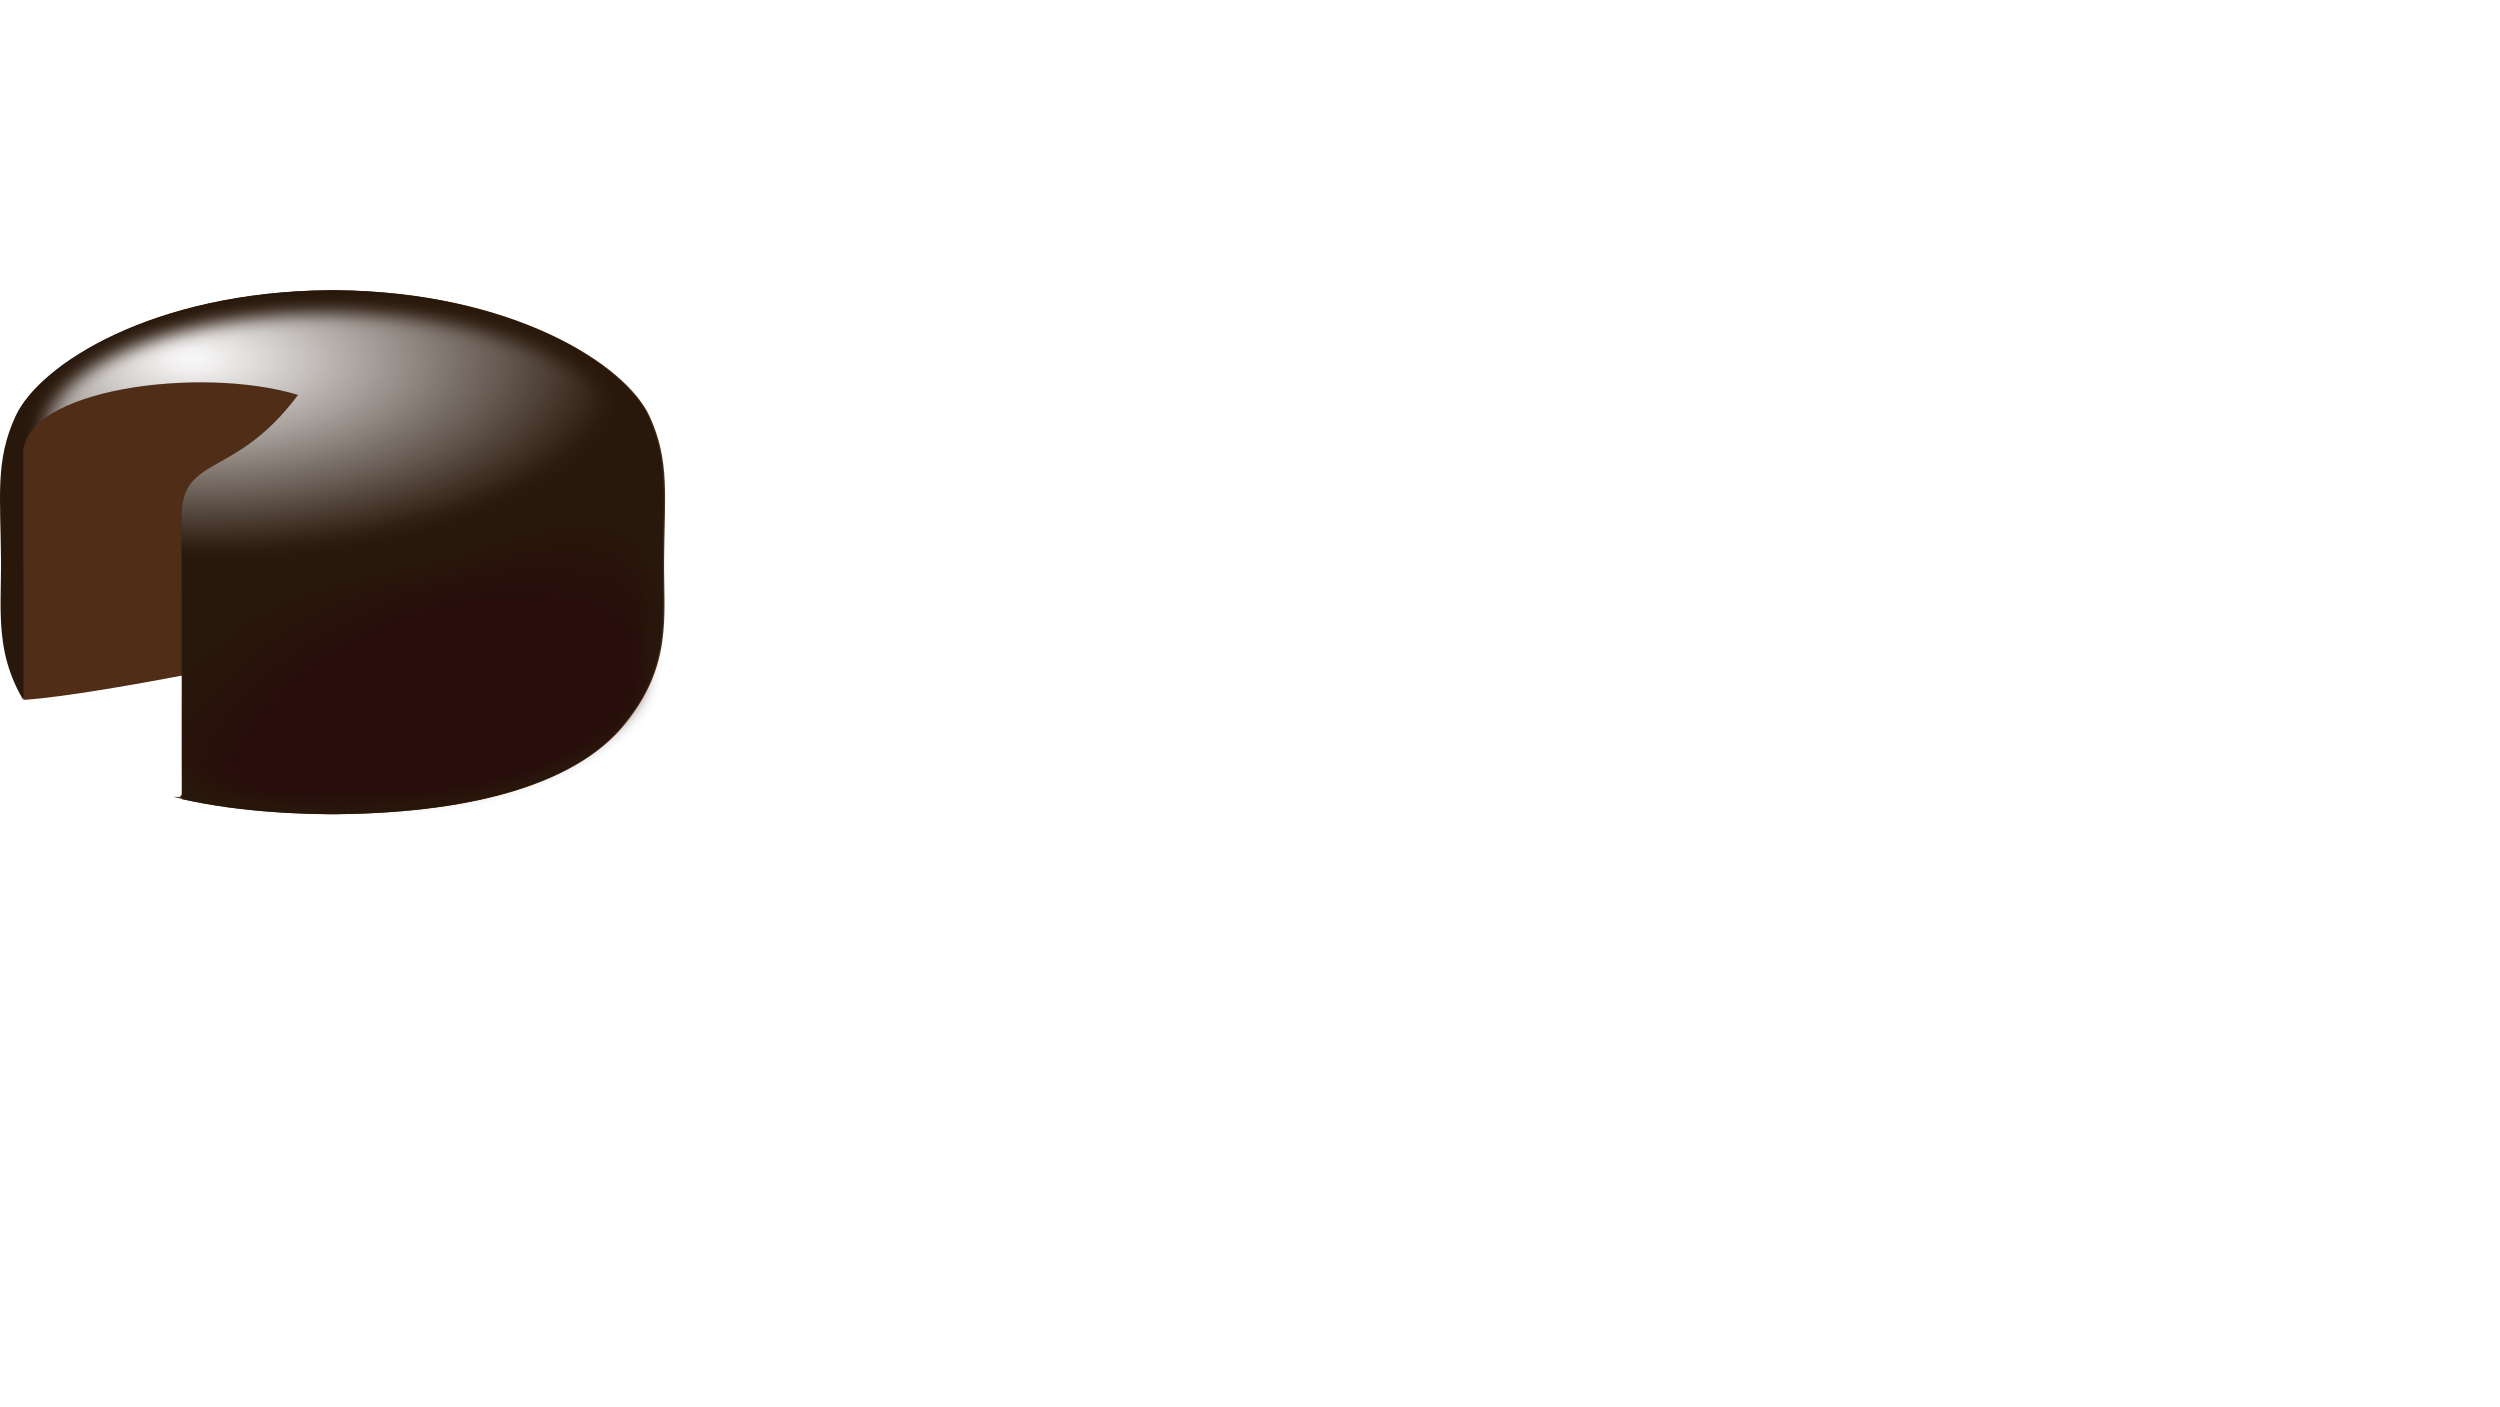
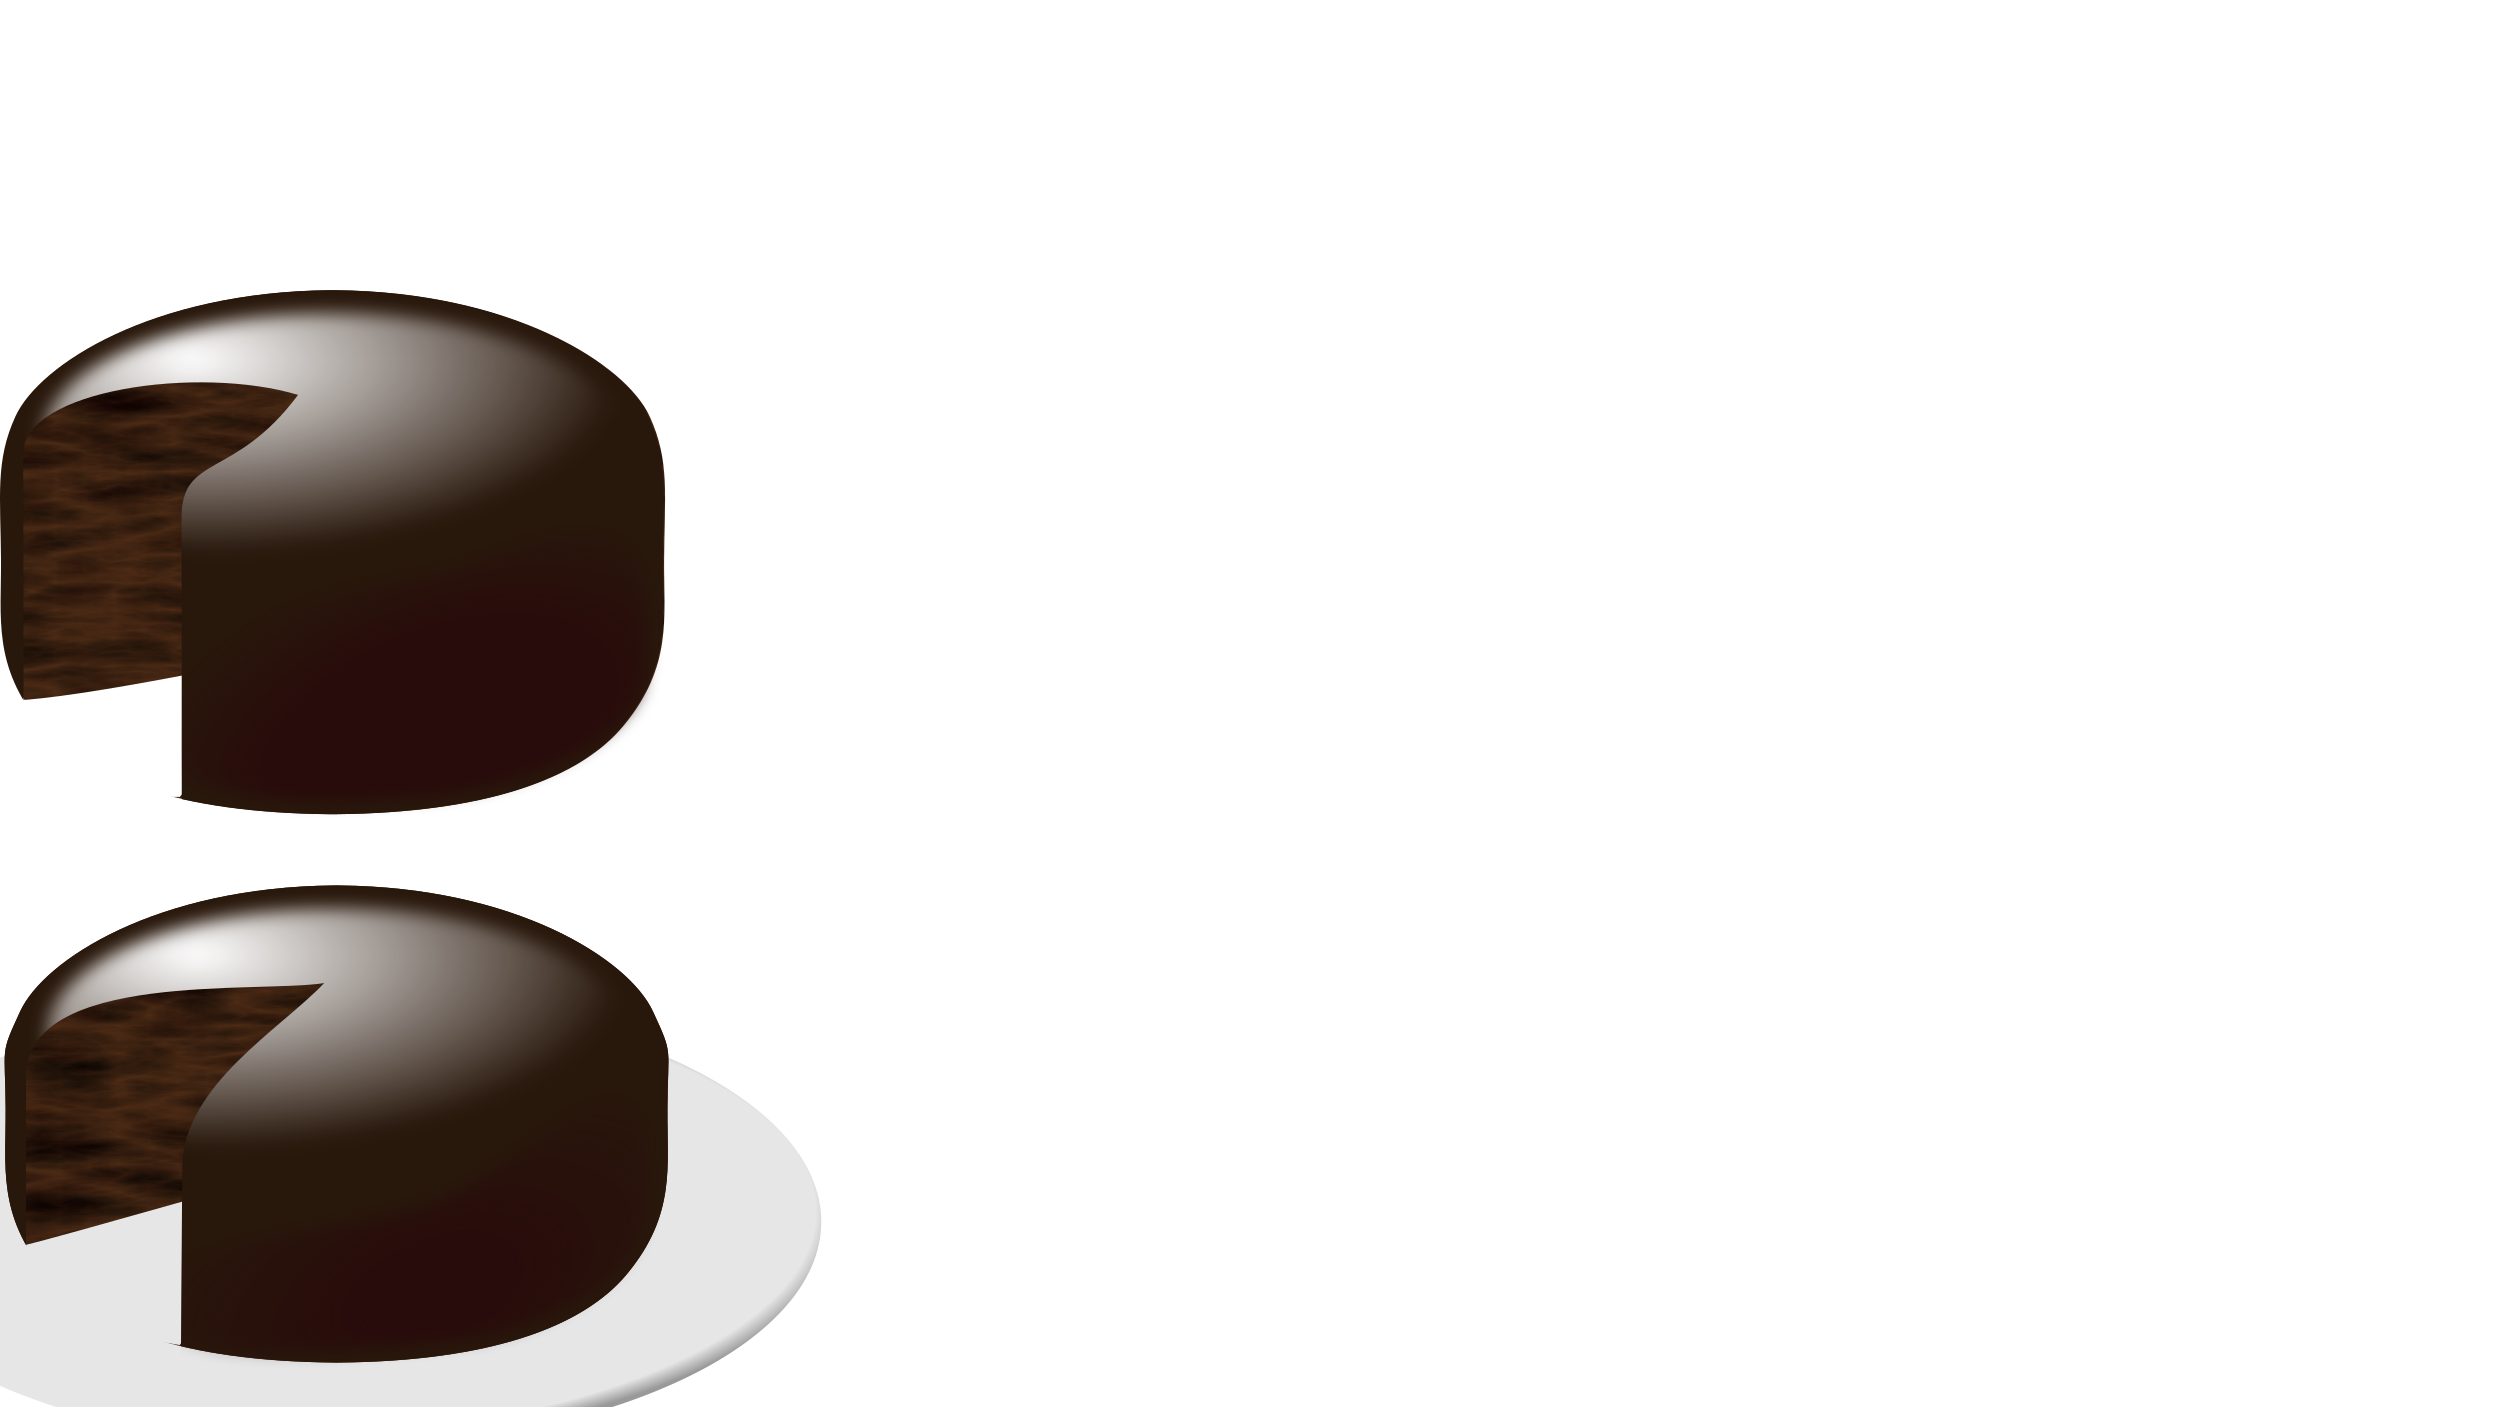
<svg xmlns="http://www.w3.org/2000/svg" xmlns:xlink="http://www.w3.org/1999/xlink" width="1920" height="1080" viewBox="0 0 1920 1080" version="1.1" id="svg5">
  <defs id="defs2">
+     <linearGradient id="linearGradient5922">
+       <stop style="stop-color:#e6e6e6;stop-opacity:1" offset="0" id="stop5916" />
+       <stop style="stop-color:#e6e6e6;stop-opacity:1" offset="0.945" id="stop5918" />
+       <stop style="stop-color:#999999;stop-opacity:1" offset="1" id="stop5920" />
+     </linearGradient>
+     <linearGradient id="linearGradient2468">
+       <stop style="stop-color:#280b0b;stop-opacity:1;" offset="0" id="stop2462" />
+       <stop style="stop-color:#280b0b;stop-opacity:1" offset="0.198" id="stop2464" />
+       <stop style="stop-color:#280b0b;stop-opacity:0;" offset="1" id="stop2466" />
+     </linearGradient>
    <linearGradient id="linearGradient6135">
      <stop style="stop-color:#280b0b;stop-opacity:1;" offset="0" id="stop6131" />
      <stop style="stop-color:#280b0b;stop-opacity:1" offset="0.507" id="stop6621" />
      <stop style="stop-color:#280b0b;stop-opacity:0;" offset="1" id="stop6133" />
    </linearGradient>
    <linearGradient id="linearGradient3948">
      <stop style="stop-color:#ffffff;stop-opacity:1;" offset="0" id="stop3944" />
      <stop style="stop-color:#ffffff;stop-opacity:0;" offset="1" id="stop3946" />
    </linearGradient>
    <radialGradient xlink:href="#linearGradient3948" id="radialGradient4577" cx="746.045" cy="204.777" fx="746.045" fy="204.777" r="221.999" gradientTransform="matrix(-1.495976,-0.01955733,0.00875985,-0.6700185,1856.089,427.7564)" gradientUnits="userSpaceOnUse" />
    <radialGradient xlink:href="#linearGradient6135" id="radialGradient6137" cx="927.976" cy="572.12" fx="927.976" fy="572.12" r="189.002" gradientTransform="matrix(1.287097,-0.5254698,0.2876048,0.7044672,-428.5946,647.4352)" gradientUnits="userSpaceOnUse" />
    <filter style="color-interpolation-filters:sRGB" id="filter863" x="-0.034" y="-0.079" width="1.069" height="1.159">
      <feGaussianBlur stdDeviation="6.366" id="feGaussianBlur865" />
    </filter>
-     <filter style="color-interpolation-filters:sRGB" id="filter867" x="-0.037" y="-0.068" width="1.074" height="1.136">
+     <filter style="color-interpolation-filters:sRGB" id="filter867" x="-0.037" y="-0.072" width="1.075" height="1.144">
      <feGaussianBlur stdDeviation="5.839" id="feGaussianBlur869" />
    </filter>
    <clipPath clipPathUnits="userSpaceOnUse" id="clipPath901">
      <path id="path903" style="display:none;fill:#502d16" d="m 733.62,397.548 c 0,37.676 0.308,124.472 0.2,220.824 -0.021,18.662 -39.854,14.569 -58.261,15.519 -20.991,1.083 -63.14,-23.064 -63.164,-47.523 -0.091,-92.514 -0.362,-201.104 -0.362,-238.002 0,-49.043 135.216,-67.954 211.069,-45.083 -48.466,65.222 -89.483,45.221 -89.483,94.264 z" />
      <path id="lpe_path-effect905" style="fill:#502d16" class="powerclip" d="m 589.221,217.867 h 520.921 v 416.006 H 589.221 Z m 144.399,179.682 c 0,-49.043 41.016,-29.042 89.483,-94.264 -75.853,-22.872 -211.069,-3.96 -211.069,45.083 1e-5,36.898 0.271,145.488 0.362,238.002 0.024,24.459 42.173,48.606 63.164,47.523 18.407,-0.95 58.24,3.143 58.261,-15.519 0.108,-96.352 -0.2,-183.149 -0.2,-220.824 z" />
    </clipPath>
    <clipPath clipPathUnits="userSpaceOnUse" id="clipPath1251">
      <path style="display:none;fill:#000000;fill-opacity:1;stroke:#000000;stroke-width:1px;stroke-linecap:butt;stroke-linejoin:miter;stroke-opacity:1" d="m 612.375,537.578 c 64.209,-4.782 214.143,-37.569 214.143,-37.569 l -94.264,112.024 -131.15,-1.366 z" id="path1253" />
      <path id="lpe_path-effect1255" style="fill:#000000;fill-opacity:1;stroke:#000000;stroke-width:1px;stroke-linecap:butt;stroke-linejoin:miter;stroke-opacity:1" class="powerclip" d="M 590.168,217.861 H 1110.016 V 630.32 H 590.168 Z m 22.206,319.717 -11.271,73.089 131.15,1.366 94.264,-112.024 c 0,0 -149.934,32.787 -214.143,37.569 z" />
    </clipPath>
+     <filter style="color-interpolation-filters:sRGB" id="filter850" x="0" y="0" width="1" height="1">
+       <feTurbulence id="feTurbulence854" result="result1" baseFrequency="0.011 0.047" numOctaves="10" type="turbulence" />
+       <feComponentTransfer id="feComponentTransfer858">
+         <feFuncR id="feFuncR860" type="discrete" tableValues="0 0.03 0.05" />
+         <feFuncG id="feFuncG862" type="discrete" tableValues="0" />
+         <feFuncB id="feFuncB864" type="discrete" tableValues="0" />
+         <feFuncA id="feFuncA866" type="identity" />
+       </feComponentTransfer>
+       <feComposite in2="SourceGraphic" id="feComposite856" operator="atop" />
+     </filter>
+     <clipPath clipPathUnits="userSpaceOnUse" id="clipPath1251-9">
+       <path style="display:none;fill:#000000;fill-opacity:1;stroke:#000000;stroke-width:1px;stroke-linecap:butt;stroke-linejoin:miter;stroke-opacity:1" d="m 612.375,537.578 c 64.209,-4.782 214.143,-37.569 214.143,-37.569 l -94.264,112.024 -131.15,-1.366 z" id="path1253-3" />
+       <path id="lpe_path-effect1255-7" style="fill:#000000;fill-opacity:1;stroke:#000000;stroke-width:1px;stroke-linecap:butt;stroke-linejoin:miter;stroke-opacity:1" class="powerclip" d="M 590.168,217.861 H 1110.016 V 630.32 H 590.168 Z m 22.206,319.717 -11.271,73.089 131.15,1.366 94.264,-112.024 c 0,0 -149.934,32.787 -214.143,37.569 z" />
+     </clipPath>
+     <clipPath clipPathUnits="userSpaceOnUse" id="clipPath901-7">
+       <path id="path903-3" style="display:none;fill:#502d16" d="m 733.62,397.548 c 0,37.676 0.308,124.472 0.2,220.824 -0.021,18.662 -39.854,14.569 -58.261,15.519 -20.991,1.083 -63.14,-23.064 -63.164,-47.523 -0.091,-92.514 -0.362,-201.104 -0.362,-238.002 0,-49.043 135.216,-67.954 211.069,-45.083 -48.466,65.222 -89.483,45.221 -89.483,94.264 z" />
+       <path id="lpe_path-effect905-3" style="fill:#502d16" class="powerclip" d="m 589.221,217.867 h 520.921 v 416.006 H 589.221 Z m 144.399,179.682 c 0,-49.043 41.016,-29.042 89.483,-94.264 -75.853,-22.872 -211.069,-3.96 -211.069,45.083 1e-5,36.898 0.271,145.488 0.362,238.002 0.024,24.459 42.173,48.606 63.164,47.523 18.407,-0.95 58.24,3.143 58.261,-15.519 0.108,-96.352 -0.2,-183.149 -0.2,-220.824 z" />
+     </clipPath>
+     <radialGradient xlink:href="#linearGradient3948" id="radialGradient4577-3" cx="746.045" cy="204.777" fx="746.045" fy="204.777" r="221.999" gradientTransform="matrix(-1.495976,-0.01955733,0.00875985,-0.6700185,1265.408,884.8899)" gradientUnits="userSpaceOnUse" />
+     <radialGradient xlink:href="#linearGradient2468" id="radialGradient6137-5" cx="930.927" cy="534.575" fx="930.927" fy="534.575" r="189.002" gradientTransform="matrix(1.287097,-0.5254698,0.2876048,0.7044672,-1019.276,1104.569)" gradientUnits="userSpaceOnUse" />
+     <clipPath clipPathUnits="userSpaceOnUse" id="clipPath4524">
+       <path style="display:none;fill:#502d16;fill-opacity:1;stroke:none;stroke-width:1px;stroke-linecap:butt;stroke-linejoin:miter;stroke-opacity:1" d="M 249,755 C 199,763 20,744.983 20,827 v 133 c 0,28.999 5.981,86.678 39,102 25.628,11.892 79.753,6.38 80,-28 l 1,-139 c 1.51,-61.692 75.092,-104.394 109,-140 z" id="path4526" />
+     </clipPath>
+     <clipPath clipPathUnits="userSpaceOnUse" id="clipPath5605">
+       <path style="display:none;fill:#000000;stroke:#000000;stroke-width:1px;stroke-linecap:butt;stroke-linejoin:miter;stroke-opacity:1" d="m 20,956 c 22,-5 214.5,-60 214.5,-60 L 138,1033 28.5,1014.5 Z" id="path5607" />
+       <path id="lpe_path-effect5609" style="fill:#000000;stroke:#000000;stroke-width:1px;stroke-linecap:butt;stroke-linejoin:miter;stroke-opacity:1" class="powerclip" d="M -1.46,675 H 518.388 v 376.459 H -1.46 Z M 20,956 28.5,1014.5 138,1033 234.5,896 c 0,0 -192.5,55 -214.5,60 z" />
+     </clipPath>
+     <clipPath clipPathUnits="userSpaceOnUse" id="clipPath5622">
+       <path style="display:none;fill:#502d16;fill-opacity:1;stroke:none;stroke-width:1px;stroke-linecap:butt;stroke-linejoin:miter;stroke-opacity:1" d="M 249,755 C 199,763 20,744.983 20,827 v 133 c 0,28.999 5.981,86.678 39,102 25.628,11.892 79.753,6.38 80,-28 l 1,-139 c 1.51,-61.692 75.092,-104.394 109,-140 z" id="path5624" />
+       <path id="lpe_path-effect5626" style="display:block;fill:#502d16;fill-opacity:1;stroke:none;stroke-width:1px;stroke-linecap:butt;stroke-linejoin:miter;stroke-opacity:1" class="powerclip" d="M -1.46,675 H 518.387 V 1056.782 H -1.46 Z M 249,755 C 199,763 20,744.983 20,827 v 133 c 0,28.999 5.981,86.678 39,102 25.628,11.892 79.753,6.38 80,-28 l 1,-139 c 1.51,-61.692 75.092,-104.394 109,-140 z" />
+     </clipPath>
+     <radialGradient xlink:href="#linearGradient5922" id="radialGradient6500" cx="217.832" cy="945.318" fx="217.832" fy="945.318" r="437.699" gradientTransform="matrix(0.978846,-0.01266775,0.00315448,0.4064798,5.425046,553.716)" gradientUnits="userSpaceOnUse" />
  </defs>
  <g id="layer1">
-     <path id="path31-8" style="fill:#502d16;fill-rule:evenodd" d="m 850.091,222.861 c -0.603,0.004 -1.208,0.008 -1.814,0.014 -136.068,1.163 -222.788,56.97 -241.16,96.711 -15.803,34.184 -11.495,61.79 -11.178,110.461 0.291,44.704 -6.644,81.451 30.975,127.111 33.609,40.794 105.568,67.159 221.363,68.148 0.607,0.005 1.211,0.01 1.814,0.014 0.603,-0.004 1.21,-0.008 1.816,-0.014 115.795,-0.989 187.754,-27.354 221.363,-68.148 37.618,-45.661 30.683,-82.407 30.975,-127.111 0.317,-48.671 4.625,-76.277 -11.178,-110.461 -18.372,-39.741 -105.092,-95.548 -241.16,-96.711 -0.607,-0.005 -1.213,-0.01 -1.816,-0.014 z" clip-path="url(#clipPath1251)" transform="translate(-594.2211)" />
+     <ellipse style="fill:url(#radialGradient6500);fill-opacity:1;stroke:none;stroke-width:1.11" id="path5652" cx="256.68" cy="938.331" rx="374.059" ry="173.241" />
+     <path style="fill:#502d16;fill-rule:evenodd;filter:url(#filter850)" xlink:href="#path31-88" id="path4320" d="m 258.463,680 c -0.603,0.004 -1.208,0.008 -1.814,0.014 -136.068,1.163 -222.788,56.97 -241.16,96.711 -15.803,34.184 -11.495,25.79 -11.178,74.461 0.291,44.704 -6.644,81.451 30.975,127.111 33.609,40.794 105.568,67.159 221.363,68.148 0.607,0 1.211,0.01 1.814,0.014 0.603,0 1.21,-0.01 1.816,-0.014 115.795,-0.989 187.754,-27.354 221.363,-68.148 37.618,-45.661 30.683,-82.407 30.975,-127.111 0.317,-48.671 4.625,-40.277 -11.178,-74.461 -18.372,-39.741 -105.092,-95.548 -241.16,-96.711 -0.607,-0.005 -1.213,-0.01 -1.816,-0.014 z" clip-path="url(#clipPath5605)" />
+     <path id="path31-8" style="fill:#502d16;fill-rule:evenodd;filter:url(#filter850)" d="m 850.091,222.861 c -0.603,0.004 -1.208,0.008 -1.814,0.014 -136.068,1.163 -222.788,56.97 -241.16,96.711 -15.803,34.184 -11.495,61.79 -11.178,110.461 0.291,44.704 -6.644,81.451 30.975,127.111 33.609,40.794 105.568,67.159 221.363,68.148 0.607,0.005 1.211,0.01 1.814,0.014 0.603,-0.004 1.21,-0.008 1.816,-0.014 115.795,-0.989 187.754,-27.354 221.363,-68.148 37.618,-45.661 30.683,-82.407 30.975,-127.111 0.317,-48.671 4.625,-76.277 -11.178,-110.461 -18.372,-39.741 -105.092,-95.548 -241.16,-96.711 -0.607,-0.005 -1.213,-0.01 -1.816,-0.014 z" clip-path="url(#clipPath1251)" transform="translate(-594.2211)" />
    <g id="g899" clip-path="url(#clipPath901)" transform="translate(-594.2211)">
      <path id="path31" style="fill:#28170b;fill-rule:evenodd" d="m 835.482,211.938 c -0.603,0.004 -1.208,0.008 -1.814,0.014 -136.068,1.163 -222.788,56.97 -241.16,96.711 -15.803,34.184 -11.495,61.79 -11.178,110.461 0.291,44.704 -6.644,81.451 30.975,127.111 33.609,40.794 105.568,67.159 221.363,68.148 0.607,0.005 1.211,0.01 1.814,0.014 0.603,-0.004 1.21,-0.008 1.816,-0.014 115.795,-0.989 187.754,-27.354 221.363,-68.148 37.618,-45.661 30.683,-82.407 30.975,-127.111 0.317,-48.671 4.625,-76.277 -11.178,-110.461 -18.372,-39.741 -105.092,-95.548 -241.16,-96.711 -0.607,-0.005 -1.213,-0.01 -1.816,-0.014 z" transform="translate(13.66146,10.92916)" />
      <ellipse style="mix-blend-mode:normal;fill:url(#radialGradient4577);fill-opacity:1;stroke-width:1.066;filter:url(#filter863)" id="path3665" cx="849.059" cy="336.755" rx="221.999" ry="96.313" />
      <path id="path5631" style="fill:url(#radialGradient6137);fill-opacity:1;filter:url(#filter867)" d="m 1088.818,523.234 c -3.872,36.009 -79.766,79.88 -160.522,87.433 -219.09,20.492 -215.168,-38.922 -215.168,-75.138 -10e-6,-36.216 114.125,-80.668 194.676,-90.166 81.109,-9.563 201.507,-112.72 181.014,77.87 z" />
    </g>
+     <g id="g5620" clip-path="url(#clipPath5622)">
+       <path id="path31-88" style="fill:#28170b;fill-rule:evenodd" d="m 258.462,680 c -0.603,0.004 -1.208,0.008 -1.814,0.014 -136.068,1.163 -222.788,56.97 -241.16,96.711 -15.803,34.184 -11.495,25.79 -11.178,74.461 0.291,44.704 -6.644,81.451 30.975,127.111 33.609,40.794 105.568,67.159 221.363,68.148 0.607,0 1.211,0.01 1.814,0.014 0.603,0 1.21,-0.01 1.816,-0.014 115.795,-0.989 187.754,-27.354 221.363,-68.148 37.618,-45.661 30.683,-82.407 30.975,-127.111 0.317,-48.671 4.625,-40.277 -11.178,-74.461 -18.372,-39.741 -105.092,-95.548 -241.16,-96.711 -0.607,-0.005 -1.213,-0.01 -1.816,-0.014 z" />
+       <ellipse style="mix-blend-mode:normal;fill:url(#radialGradient4577-3);fill-opacity:1;stroke-width:1.066;filter:url(#filter863)" id="path3665-2" cx="258.378" cy="793.888" rx="221.999" ry="96.313" d="M 480.377,793.888 A 221.999,96.313 0 0 1 258.378,890.202 221.999,96.313 0 0 1 36.379,793.888 221.999,96.313 0 0 1 258.378,697.575 221.999,96.313 0 0 1 480.377,793.888 Z" />
+       <path id="path5631-8" style="fill:url(#radialGradient6137-5);fill-opacity:1;filter:url(#filter867)" d="m 494.136,936.367 c -3.872,36.008 -63.766,85.88 -144.522,93.433 -219.09,20.492 -227.168,-0.922 -227.168,-37.138 -1e-5,-36.216 121.32,-44.211 199.676,-65.166 88.109,-23.563 192.507,-181.72 172.014,8.87 z" />
+     </g>
  </g>
</svg>
